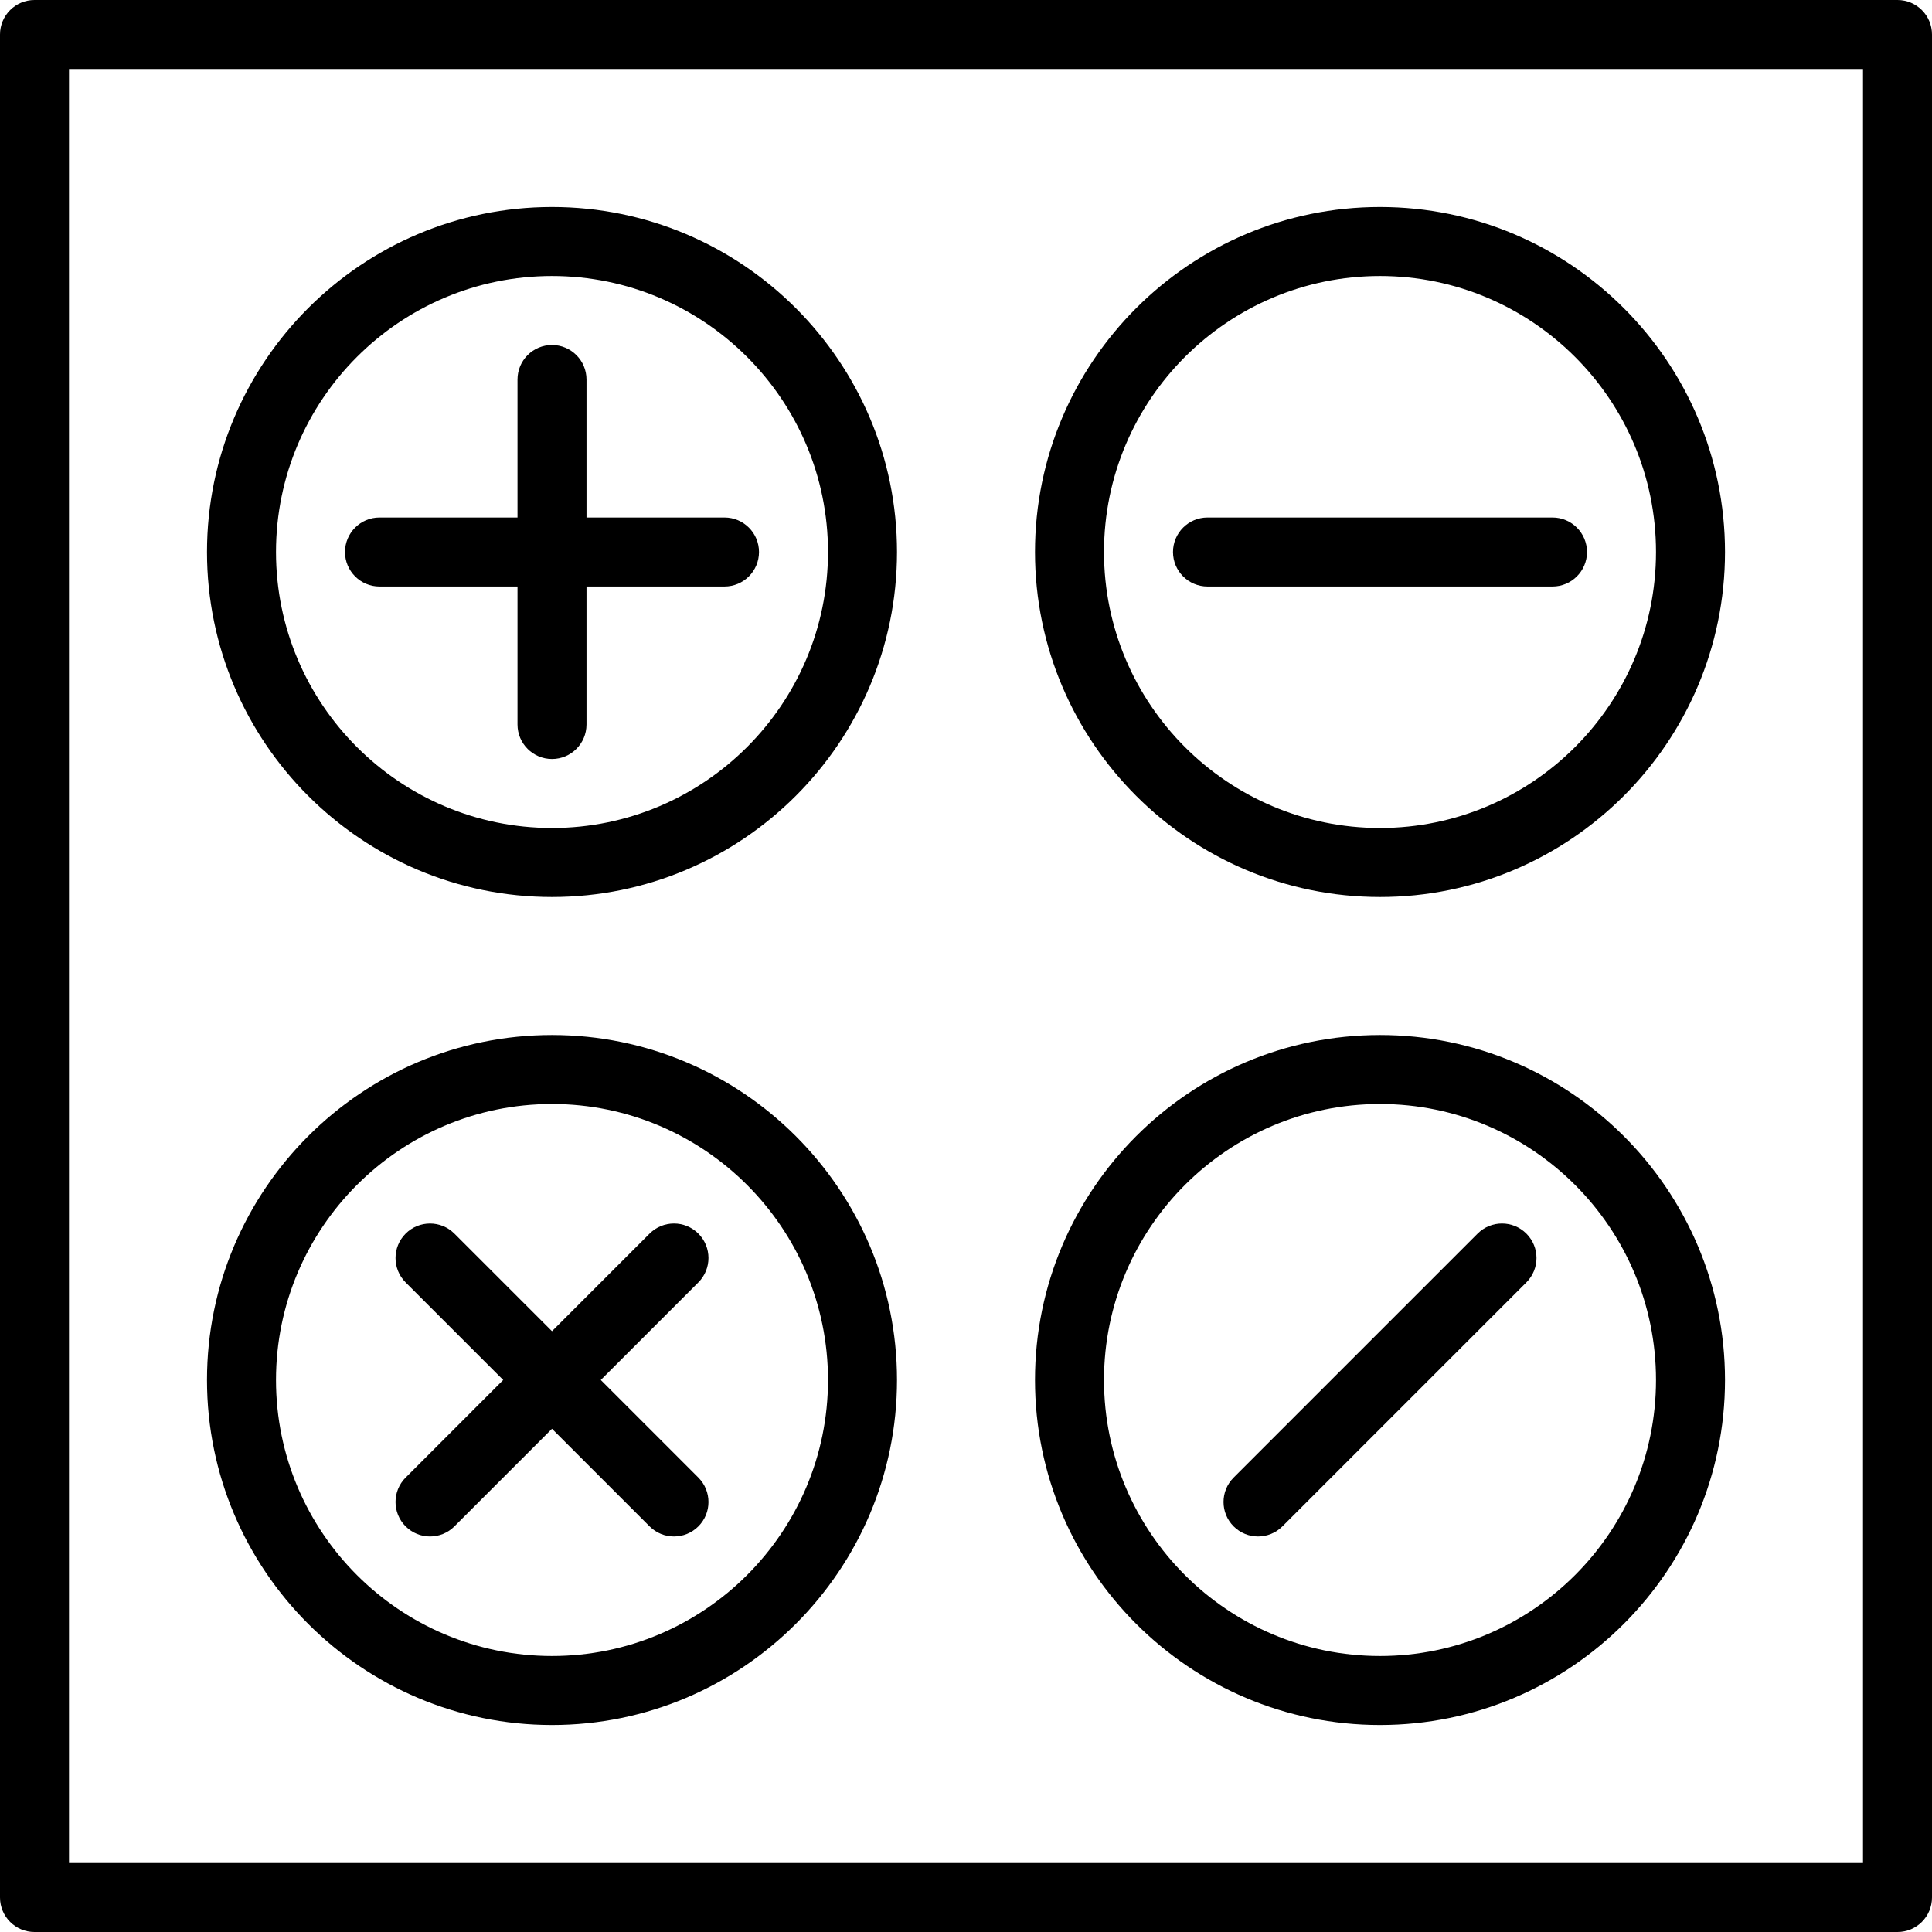
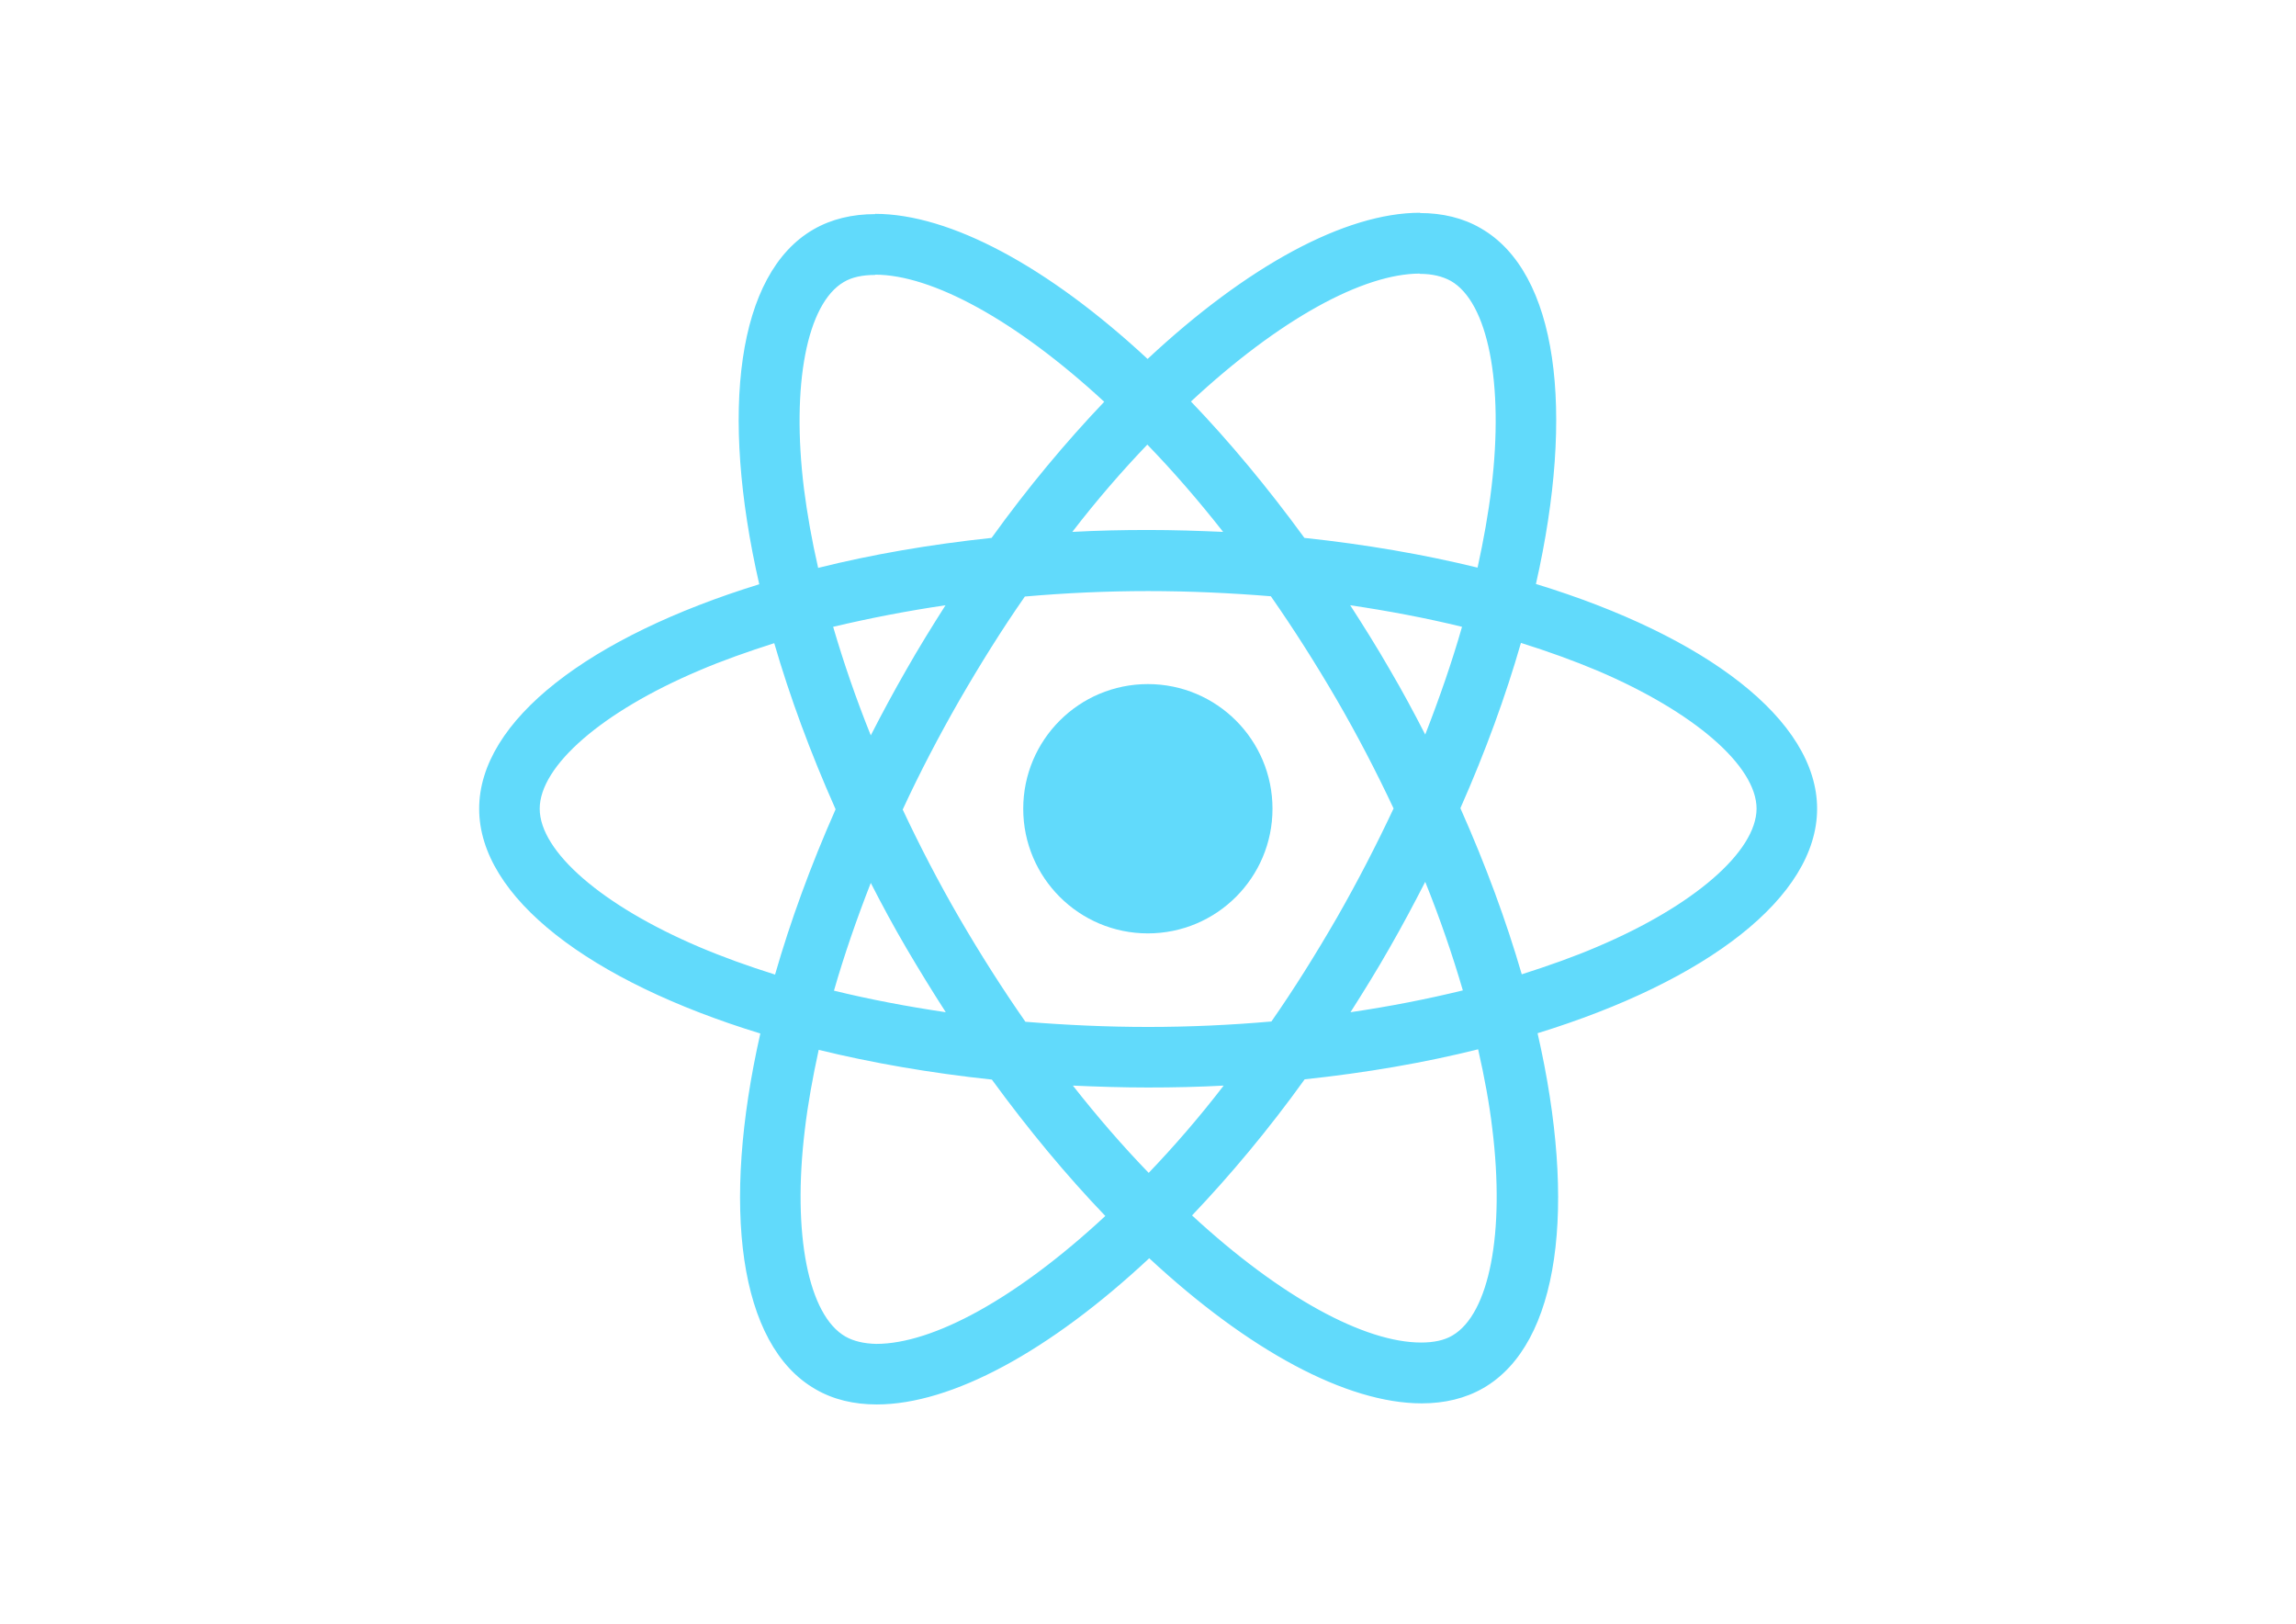
- <svg xmlns="http://www.w3.org/2000/svg" version="1.1" id="Capa_1" x="0px" y="0px" viewBox="0 0 512 512" style="enable-background:new 0 0 512 512;" xml:space="preserve">
-   <g>
-     <g>
-       <path d="M502.857,0H9.143C4.096,0,0,4.096,0,9.143v493.714C0,507.904,4.096,512,9.143,512h493.714    c5.047,0,9.143-4.096,9.143-9.143V9.143C512,4.096,507.904,0,502.857,0z M493.714,493.714H18.286V18.286h475.429V493.714z" />
-     </g>
+ <svg xmlns="http://www.w3.org/2000/svg" viewBox="0 0 841.9 595.3">
+   <g fill="#61DAFB">
+     <path d="M666.3 296.5c0-32.5-40.7-63.3-103.1-82.4 14.4-63.6 8-114.2-20.2-130.4-6.5-3.8-14.1-5.6-22.4-5.6v22.3c4.6 0 8.3.9 11.4 2.6 13.6 7.8 19.5 37.5 14.9 75.7-1.1 9.4-2.9 19.3-5.1 29.4-19.6-4.8-41-8.5-63.5-10.9-13.5-18.5-27.5-35.3-41.6-50 32.6-30.3 63.2-46.9 84-46.9V78c-27.5 0-63.5 19.6-99.9 53.6-36.4-33.8-72.4-53.2-99.9-53.2v22.3c20.7 0 51.4 16.5 84 46.6-14 14.7-28 31.4-41.3 49.9-22.6 2.4-44 6.1-63.6 11-2.3-10-4-19.7-5.2-29-4.7-38.2 1.1-67.9 14.6-75.8 3-1.8 6.9-2.6 11.5-2.6V78.5c-8.4 0-16 1.8-22.6 5.6-28.1 16.2-34.4 66.7-19.9 130.1-62.2 19.2-102.7 49.9-102.7 82.3 0 32.5 40.7 63.3 103.1 82.4-14.4 63.6-8 114.2 20.2 130.4 6.5 3.8 14.1 5.6 22.5 5.6 27.5 0 63.5-19.6 99.9-53.6 36.4 33.8 72.4 53.2 99.9 53.2 8.4 0 16-1.8 22.6-5.6 28.1-16.2 34.4-66.7 19.9-130.1 62-19.1 102.5-49.9 102.5-82.3zm-130.2-66.7c-3.7 12.9-8.3 26.2-13.5 39.5-4.1-8-8.4-16-13.1-24-4.6-8-9.5-15.8-14.4-23.4 14.2 2.1 27.9 4.7 41 7.9zm-45.8 106.5c-7.8 13.5-15.8 26.3-24.1 38.2-14.9 1.3-30 2-45.2 2-15.1 0-30.2-.7-45-1.9-8.3-11.9-16.4-24.6-24.2-38-7.6-13.1-14.5-26.4-20.8-39.8 6.2-13.4 13.2-26.8 20.7-39.9 7.8-13.5 15.8-26.3 24.1-38.2 14.9-1.3 30-2 45.2-2 15.1 0 30.2.7 45 1.9 8.3 11.9 16.4 24.6 24.2 38 7.6 13.1 14.5 26.4 20.8 39.8-6.3 13.4-13.2 26.8-20.7 39.9zm32.3-13c5.4 13.4 10 26.8 13.8 39.8-13.1 3.2-26.9 5.9-41.2 8 4.9-7.7 9.8-15.6 14.4-23.7 4.6-8 8.9-16.1 13-24.1zM421.2 430c-9.3-9.6-18.6-20.3-27.8-32 9 .4 18.2.7 27.5.7 9.4 0 18.7-.2 27.8-.7-9 11.7-18.3 22.4-27.5 32zm-74.4-58.9c-14.2-2.1-27.9-4.7-41-7.9 3.7-12.9 8.3-26.2 13.5-39.5 4.1 8 8.4 16 13.1 24 4.7 8 9.5 15.8 14.4 23.4zM420.7 163c9.3 9.6 18.6 20.3 27.8 32-9-.4-18.2-.7-27.5-.7-9.4 0-18.7.2-27.8.7 9-11.7 18.3-22.4 27.5-32zm-74 58.9c-4.9 7.7-9.8 15.6-14.4 23.7-4.6 8-8.9 16-13 24-5.4-13.4-10-26.8-13.8-39.8 13.1-3.1 26.9-5.8 41.2-7.9zm-90.5 125.2c-35.4-15.1-58.3-34.9-58.3-50.6 0-15.7 22.9-35.6 58.3-50.6 8.6-3.7 18-7 27.7-10.1 5.7 19.6 13.2 40 22.5 60.9-9.2 20.8-16.6 41.1-22.2 60.6-9.9-3.1-19.3-6.5-28-10.2zM310 490c-13.6-7.8-19.5-37.5-14.9-75.7 1.1-9.4 2.9-19.3 5.1-29.4 19.6 4.8 41 8.5 63.5 10.9 13.5 18.5 27.5 35.3 41.6 50-32.6 30.3-63.2 46.9-84 46.9-4.5-.1-8.3-1-11.3-2.7zm237.2-76.2c4.7 38.2-1.1 67.9-14.6 75.8-3 1.8-6.9 2.6-11.5 2.6-20.7 0-51.4-16.5-84-46.6 14-14.7 28-31.4 41.3-49.9 22.6-2.4 44-6.1 63.6-11 2.3 10.1 4.1 19.8 5.2 29.1zm38.5-66.7c-8.6 3.7-18 7-27.7 10.1-5.7-19.6-13.2-40-22.5-60.9 9.2-20.8 16.6-41.1 22.2-60.6 9.9 3.1 19.3 6.5 28.1 10.2 35.4 15.1 58.3 34.9 58.3 50.6-.1 15.7-23 35.6-58.4 50.6zM320.8 78.4z" />
+     <circle cx="420.9" cy="296.5" r="45.7" />
+     <path d="M520.5 78.1z" />
  </g>
-   <g>
-     <g>
-       <path d="M146.286,54.857c-50.414,0-91.429,41.015-91.429,91.429c0,50.414,41.015,91.429,91.429,91.429    c50.414,0,91.429-41.015,91.429-91.429C237.714,95.872,196.699,54.857,146.286,54.857z M146.286,219.429    c-40.329,0-73.143-32.814-73.143-73.143c0-40.329,32.814-73.143,73.143-73.143c40.329,0,73.143,32.814,73.143,73.143    C219.429,186.615,186.615,219.429,146.286,219.429z" />
-     </g>
-   </g>
-   <g>
-     <g>
-       <path d="M365.714,54.857c-50.414,0-91.429,41.015-91.429,91.429c0,50.414,41.015,91.429,91.429,91.429    s91.429-41.015,91.429-91.429C457.143,95.872,416.128,54.857,365.714,54.857z M365.714,219.429    c-40.329,0-73.143-32.814-73.143-73.143c0-40.329,32.814-73.143,73.143-73.143c40.329,0,73.143,32.814,73.143,73.143    C438.857,186.615,406.043,219.429,365.714,219.429z" />
-     </g>
-   </g>
-   <g>
-     <g>
-       <path d="M146.286,274.286c-50.414,0-91.429,41.015-91.429,91.429s41.015,91.429,91.429,91.429    c50.414,0,91.429-41.015,91.429-91.429S196.699,274.286,146.286,274.286z M146.286,438.857c-40.329,0-73.143-32.814-73.143-73.143    c0-40.329,32.814-73.143,73.143-73.143c40.329,0,73.143,32.814,73.143,73.143C219.429,406.043,186.615,438.857,146.286,438.857z" />
-     </g>
-   </g>
-   <g>
-     <g>
-       <path d="M365.714,274.286c-50.414,0-91.429,41.015-91.429,91.429s41.015,91.429,91.429,91.429s91.429-41.015,91.429-91.429    S416.128,274.286,365.714,274.286z M365.714,438.857c-40.329,0-73.143-32.814-73.143-73.143c0-40.329,32.814-73.143,73.143-73.143    c40.329,0,73.143,32.814,73.143,73.143C438.857,406.043,406.043,438.857,365.714,438.857z" />
-     </g>
-   </g>
-   <g>
-     <g>
-       <path d="M146.286,91.429c-5.047,0-9.143,4.096-9.143,9.143V192c0,5.047,4.096,9.143,9.143,9.143c5.047,0,9.143-4.096,9.143-9.143    v-91.429C155.429,95.525,151.333,91.429,146.286,91.429z" />
-     </g>
-   </g>
-   <g>
-     <g>
-       <path d="M404.507,326.921c-3.57-3.57-9.358-3.57-12.928,0l-64.654,64.654c-3.57,3.57-3.57,9.358,0,12.928    c1.787,1.787,4.123,2.679,6.464,2.679c2.336,0,4.677-0.891,6.464-2.679l64.654-64.654    C408.078,336.279,408.078,330.491,404.507,326.921z" />
-     </g>
-   </g>
-   <g>
-     <g>
-       <path d="M192,137.143h-91.429c-5.047,0-9.143,4.096-9.143,9.143c0,5.047,4.096,9.143,9.143,9.143H192    c5.047,0,9.143-4.096,9.143-9.143C201.143,141.239,197.047,137.143,192,137.143z" />
-     </g>
-   </g>
-   <g>
-     <g>
-       <path d="M185.074,391.579l-64.649-64.654c-3.566-3.57-9.358-3.57-12.928,0c-3.57,3.57-3.57,9.358,0,12.928l64.649,64.649    c1.783,1.787,4.123,2.679,6.464,2.679s4.677-0.891,6.464-2.674C188.645,400.937,188.645,395.15,185.074,391.579z" />
-     </g>
-   </g>
-   <g>
-     <g>
-       <path d="M185.074,326.921c-3.57-3.57-9.362-3.57-12.928,0l-64.649,64.654c-3.57,3.57-3.57,9.358,0,12.928    c1.787,1.787,4.123,2.679,6.464,2.679c2.341,0,4.681-0.891,6.464-2.679l64.649-64.654    C188.645,336.279,188.645,330.491,185.074,326.921z" />
-     </g>
-   </g>
-   <g>
-     <g>
-       <path d="M411.429,137.143H320c-5.047,0-9.143,4.096-9.143,9.143c0,5.047,4.096,9.143,9.143,9.143h91.429    c5.047,0,9.143-4.096,9.143-9.143C420.571,141.239,416.475,137.143,411.429,137.143z" />
-     </g>
-   </g>
-   <g>
- </g>
-   <g>
- </g>
-   <g>
- </g>
-   <g>
- </g>
-   <g>
- </g>
-   <g>
- </g>
-   <g>
- </g>
-   <g>
- </g>
-   <g>
- </g>
-   <g>
- </g>
-   <g>
- </g>
-   <g>
- </g>
-   <g>
- </g>
-   <g>
- </g>
-   <g>
- </g>
</svg>
